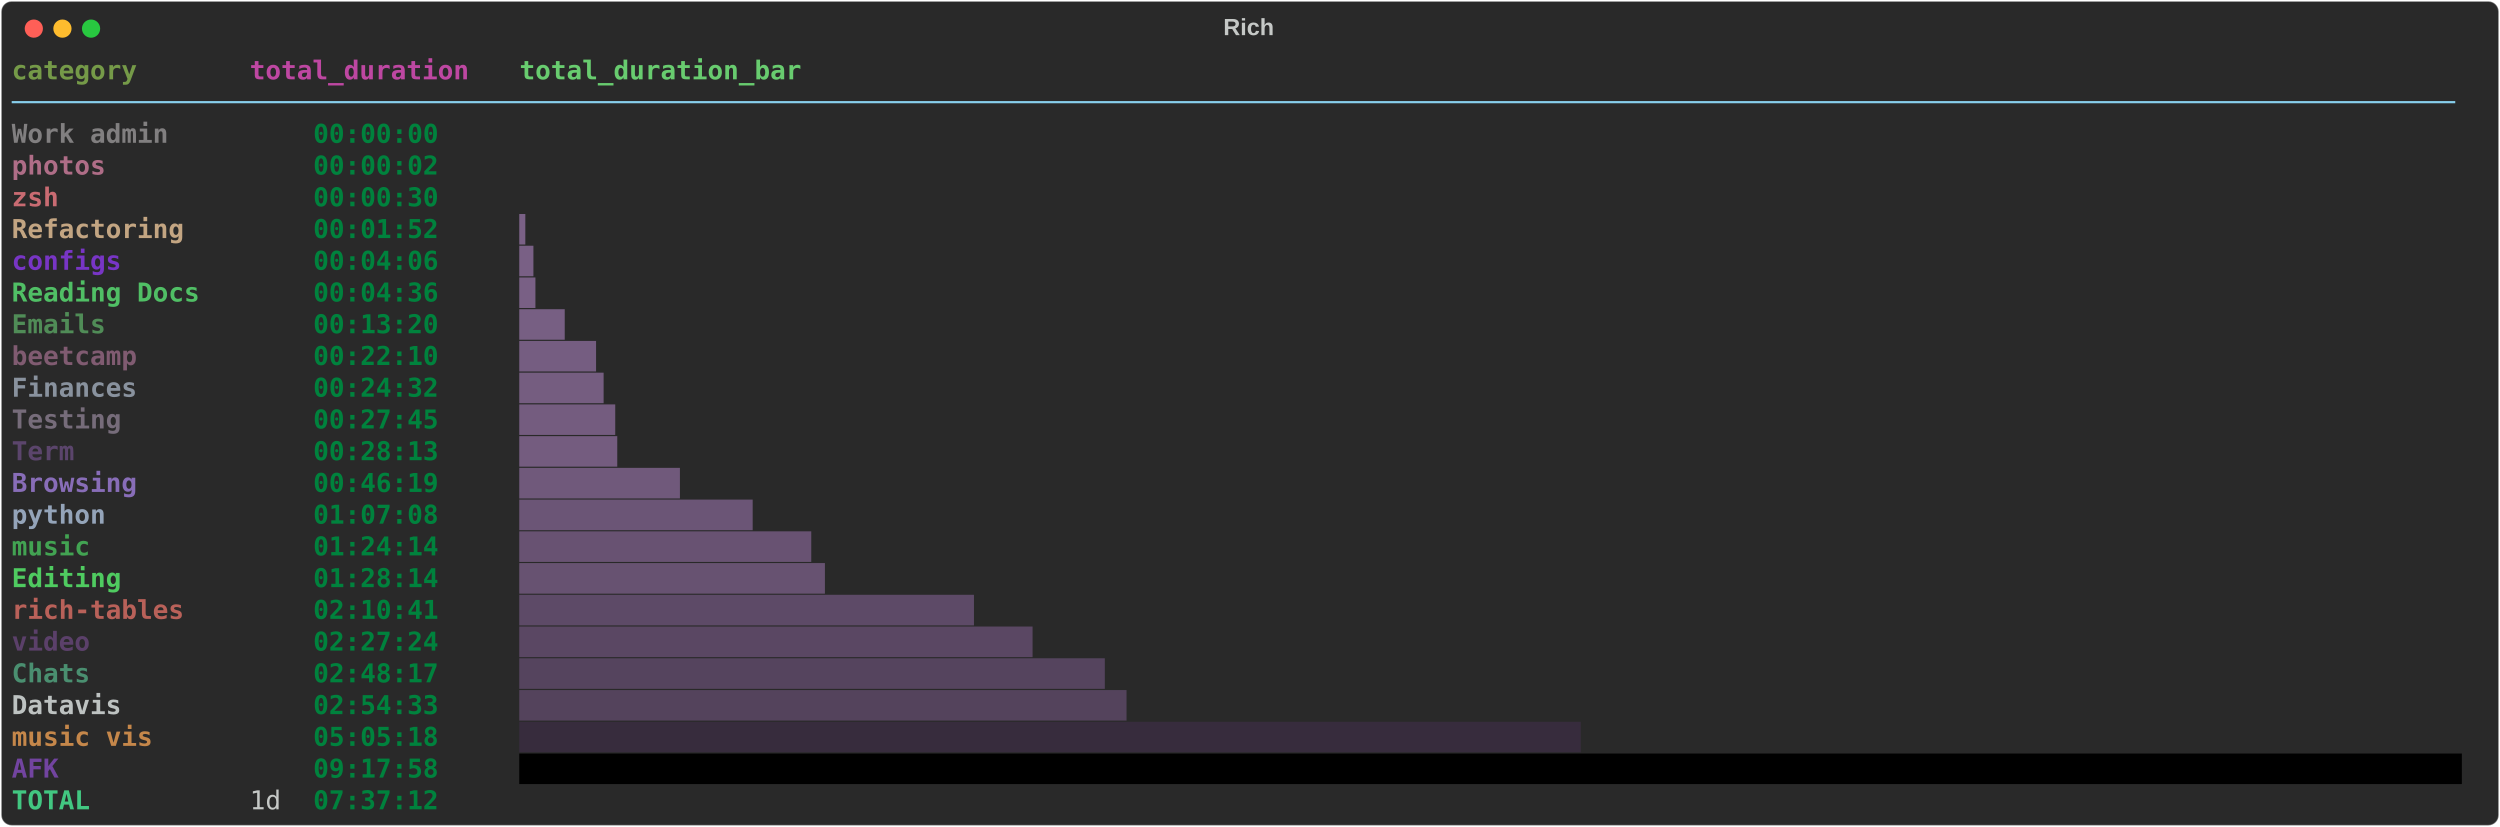
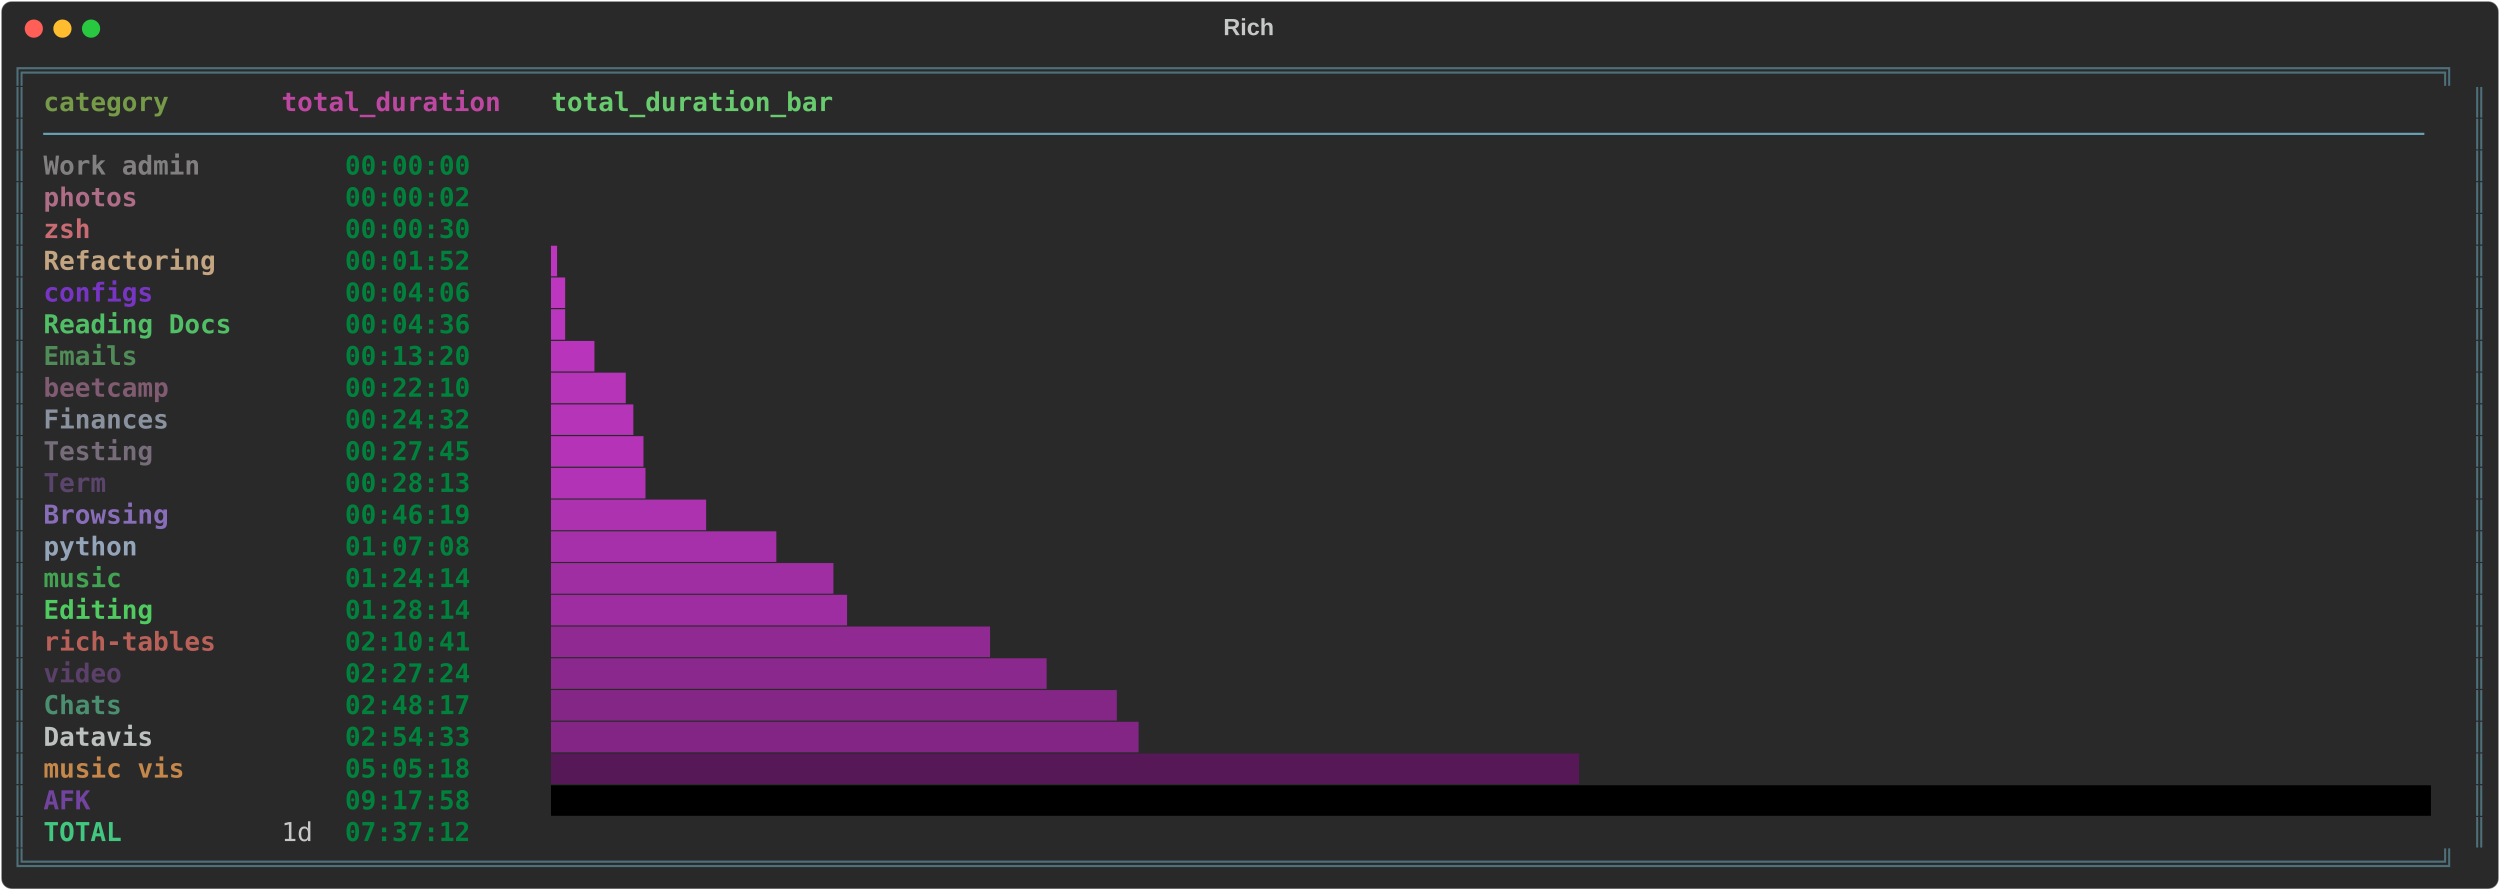
- <svg xmlns="http://www.w3.org/2000/svg" class="rich-terminal" viewBox="0 0 1922 635.6">
+ <svg xmlns="http://www.w3.org/2000/svg" class="rich-terminal" viewBox="0 0 1922 684.4">
  <style>

    @font-face {
        font-family: "Fira Code";
        src: local("FiraCode-Regular"),
                url("https://cdnjs.cloudflare.com/ajax/libs/firacode/6.2.0/woff2/FiraCode-Regular.woff2") format("woff2"),
                url("https://cdnjs.cloudflare.com/ajax/libs/firacode/6.2.0/woff/FiraCode-Regular.woff") format("woff");
        font-style: normal;
        font-weight: 400;
    }
    @font-face {
        font-family: "Fira Code";
        src: local("FiraCode-Bold"),
                url("https://cdnjs.cloudflare.com/ajax/libs/firacode/6.2.0/woff2/FiraCode-Bold.woff2") format("woff2"),
                url("https://cdnjs.cloudflare.com/ajax/libs/firacode/6.2.0/woff/FiraCode-Bold.woff") format("woff");
        font-style: bold;
        font-weight: 700;
    }

-     .terminal-4100430904-matrix {
+     .terminal-192811000-matrix {
        font-family: Fira Code, monospace;
        font-size: 20px;
        line-height: 24.4px;
        font-variant-east-asian: full-width;
    }

-     .terminal-4100430904-title {
+     .terminal-192811000-title {
        font-size: 18px;
        font-weight: bold;
        font-family: arial;
    }

-     .terminal-4100430904-r1 { fill: #759a48;font-weight: bold }
- .terminal-4100430904-r2 { fill: #87ceeb }
- .terminal-4100430904-r3 { fill: #be47a2;font-weight: bold }
- .terminal-4100430904-r4 { fill: #68cc6f;font-weight: bold }
- .terminal-4100430904-r5 { fill: #c5c8c6 }
- .terminal-4100430904-r6 { fill: #817f80;font-weight: bold }
- .terminal-4100430904-r7 { fill: #00823d;font-weight: bold }
- .terminal-4100430904-r8 { fill: #7a6186 }
- .terminal-4100430904-r9 { fill: #af6d87;font-weight: bold }
- .terminal-4100430904-r10 { fill: #c96b72;font-weight: bold }
- .terminal-4100430904-r11 { fill: #c3a582;font-weight: bold }
- .terminal-4100430904-r12 { fill: #7835c5;font-weight: bold }
- .terminal-4100430904-r13 { fill: #796085 }
- .terminal-4100430904-r14 { fill: #50bf65;font-weight: bold }
- .terminal-4100430904-r15 { fill: #508c57;font-weight: bold }
- .terminal-4100430904-r16 { fill: #775f83 }
- .terminal-4100430904-r17 { fill: #805b71;font-weight: bold }
- .terminal-4100430904-r18 { fill: #755d81 }
- .terminal-4100430904-r19 { fill: #89929e;font-weight: bold }
- .terminal-4100430904-r20 { fill: #755d80 }
- .terminal-4100430904-r21 { fill: #766c7a;font-weight: bold }
- .terminal-4100430904-r22 { fill: #745c7f }
- .terminal-4100430904-r23 { fill: #5b456c;font-weight: bold }
- .terminal-4100430904-r24 { fill: #886db8;font-weight: bold }
- .terminal-4100430904-r25 { fill: #70597b }
- .terminal-4100430904-r26 { fill: #94a4b9;font-weight: bold }
- .terminal-4100430904-r27 { fill: #6b5576 }
- .terminal-4100430904-r28 { fill: #42a352;font-weight: bold }
- .terminal-4100430904-r29 { fill: #685272 }
- .terminal-4100430904-r30 { fill: #4fcb60;font-weight: bold }
- .terminal-4100430904-r31 { fill: #675271 }
- .terminal-4100430904-r32 { fill: #b96159;font-weight: bold }
- .terminal-4100430904-r33 { fill: #5d4a67 }
- .terminal-4100430904-r34 { fill: #5b406a;font-weight: bold }
- .terminal-4100430904-r35 { fill: #5a4763 }
- .terminal-4100430904-r36 { fill: #4a8f70;font-weight: bold }
- .terminal-4100430904-r37 { fill: #55445e }
- .terminal-4100430904-r38 { fill: #bdc2c1;font-weight: bold }
- .terminal-4100430904-r39 { fill: #54435c }
- .terminal-4100430904-r40 { fill: #c5874a;font-weight: bold }
- .terminal-4100430904-r41 { fill: #372c3d }
- .terminal-4100430904-r42 { fill: #7244a0;font-weight: bold }
- .terminal-4100430904-r43 { fill: #000000 }
- .terminal-4100430904-r44 { fill: #42c781;font-weight: bold }
+     .terminal-192811000-r1 { fill: #4e707b }
+ .terminal-192811000-r2 { fill: #c5c8c6 }
+ .terminal-192811000-r3 { fill: #759a48;font-weight: bold }
+ .terminal-192811000-r4 { fill: #68a0b3 }
+ .terminal-192811000-r5 { fill: #be47a2;font-weight: bold }
+ .terminal-192811000-r6 { fill: #68cc6f;font-weight: bold }
+ .terminal-192811000-r7 { fill: #817f80;font-weight: bold }
+ .terminal-192811000-r8 { fill: #00823d;font-weight: bold }
+ .terminal-192811000-r9 { fill: #bd36c0 }
+ .terminal-192811000-r10 { fill: #af6d87;font-weight: bold }
+ .terminal-192811000-r11 { fill: #c96b72;font-weight: bold }
+ .terminal-192811000-r12 { fill: #c3a582;font-weight: bold }
+ .terminal-192811000-r13 { fill: #bc36bf }
+ .terminal-192811000-r14 { fill: #7835c5;font-weight: bold }
+ .terminal-192811000-r15 { fill: #50bf65;font-weight: bold }
+ .terminal-192811000-r16 { fill: #bb36be }
+ .terminal-192811000-r17 { fill: #508c57;font-weight: bold }
+ .terminal-192811000-r18 { fill: #b835bb }
+ .terminal-192811000-r19 { fill: #805b71;font-weight: bold }
+ .terminal-192811000-r20 { fill: #b534b8 }
+ .terminal-192811000-r21 { fill: #89929e;font-weight: bold }
+ .terminal-192811000-r22 { fill: #766c7a;font-weight: bold }
+ .terminal-192811000-r23 { fill: #b433b6 }
+ .terminal-192811000-r24 { fill: #5b456c;font-weight: bold }
+ .terminal-192811000-r25 { fill: #b333b6 }
+ .terminal-192811000-r26 { fill: #886db8;font-weight: bold }
+ .terminal-192811000-r27 { fill: #ad32b0 }
+ .terminal-192811000-r28 { fill: #94a4b9;font-weight: bold }
+ .terminal-192811000-r29 { fill: #a630a9 }
+ .terminal-192811000-r30 { fill: #42a352;font-weight: bold }
+ .terminal-192811000-r31 { fill: #a02ea3 }
+ .terminal-192811000-r32 { fill: #4fcb60;font-weight: bold }
+ .terminal-192811000-r33 { fill: #9f2da2 }
+ .terminal-192811000-r34 { fill: #b96159;font-weight: bold }
+ .terminal-192811000-r35 { fill: #912993 }
+ .terminal-192811000-r36 { fill: #5b406a;font-weight: bold }
+ .terminal-192811000-r37 { fill: #8b288d }
+ .terminal-192811000-r38 { fill: #4a8f70;font-weight: bold }
+ .terminal-192811000-r39 { fill: #842686 }
+ .terminal-192811000-r40 { fill: #bdc2c1;font-weight: bold }
+ .terminal-192811000-r41 { fill: #822584 }
+ .terminal-192811000-r42 { fill: #c5874a;font-weight: bold }
+ .terminal-192811000-r43 { fill: #561857 }
+ .terminal-192811000-r44 { fill: #7244a0;font-weight: bold }
+ .terminal-192811000-r45 { fill: #000000 }
+ .terminal-192811000-r46 { fill: #42c781;font-weight: bold }
    </style>
  <defs>
-     <clipPath id="terminal-4100430904-clip-terminal">
-       <rect x="0" y="0" width="1902.2" height="584.6" />
-     </clipPath>
-     <clipPath id="terminal-4100430904-line-0">
+     <clipPath id="terminal-192811000-clip-terminal">
+       <rect x="0" y="0" width="1902.2" height="633.4" />
+     </clipPath>
+     <clipPath id="terminal-192811000-line-0">
      <rect x="0" y="1.5" width="1903.2" height="24.65" />
    </clipPath>
-     <clipPath id="terminal-4100430904-line-1">
+     <clipPath id="terminal-192811000-line-1">
      <rect x="0" y="25.9" width="1903.2" height="24.65" />
    </clipPath>
-     <clipPath id="terminal-4100430904-line-2">
+     <clipPath id="terminal-192811000-line-2">
      <rect x="0" y="50.3" width="1903.2" height="24.65" />
    </clipPath>
-     <clipPath id="terminal-4100430904-line-3">
+     <clipPath id="terminal-192811000-line-3">
      <rect x="0" y="74.7" width="1903.2" height="24.65" />
    </clipPath>
-     <clipPath id="terminal-4100430904-line-4">
+     <clipPath id="terminal-192811000-line-4">
      <rect x="0" y="99.1" width="1903.2" height="24.65" />
    </clipPath>
-     <clipPath id="terminal-4100430904-line-5">
+     <clipPath id="terminal-192811000-line-5">
      <rect x="0" y="123.5" width="1903.2" height="24.65" />
    </clipPath>
-     <clipPath id="terminal-4100430904-line-6">
+     <clipPath id="terminal-192811000-line-6">
      <rect x="0" y="147.9" width="1903.2" height="24.65" />
    </clipPath>
-     <clipPath id="terminal-4100430904-line-7">
+     <clipPath id="terminal-192811000-line-7">
      <rect x="0" y="172.3" width="1903.2" height="24.65" />
    </clipPath>
-     <clipPath id="terminal-4100430904-line-8">
+     <clipPath id="terminal-192811000-line-8">
      <rect x="0" y="196.7" width="1903.2" height="24.65" />
    </clipPath>
-     <clipPath id="terminal-4100430904-line-9">
+     <clipPath id="terminal-192811000-line-9">
      <rect x="0" y="221.1" width="1903.2" height="24.65" />
    </clipPath>
-     <clipPath id="terminal-4100430904-line-10">
+     <clipPath id="terminal-192811000-line-10">
      <rect x="0" y="245.5" width="1903.2" height="24.65" />
    </clipPath>
-     <clipPath id="terminal-4100430904-line-11">
+     <clipPath id="terminal-192811000-line-11">
      <rect x="0" y="269.9" width="1903.2" height="24.65" />
    </clipPath>
-     <clipPath id="terminal-4100430904-line-12">
+     <clipPath id="terminal-192811000-line-12">
      <rect x="0" y="294.3" width="1903.2" height="24.65" />
    </clipPath>
-     <clipPath id="terminal-4100430904-line-13">
+     <clipPath id="terminal-192811000-line-13">
      <rect x="0" y="318.7" width="1903.2" height="24.65" />
    </clipPath>
-     <clipPath id="terminal-4100430904-line-14">
+     <clipPath id="terminal-192811000-line-14">
      <rect x="0" y="343.1" width="1903.2" height="24.65" />
    </clipPath>
-     <clipPath id="terminal-4100430904-line-15">
+     <clipPath id="terminal-192811000-line-15">
      <rect x="0" y="367.5" width="1903.2" height="24.65" />
    </clipPath>
-     <clipPath id="terminal-4100430904-line-16">
+     <clipPath id="terminal-192811000-line-16">
      <rect x="0" y="391.9" width="1903.2" height="24.65" />
    </clipPath>
-     <clipPath id="terminal-4100430904-line-17">
+     <clipPath id="terminal-192811000-line-17">
      <rect x="0" y="416.3" width="1903.2" height="24.65" />
    </clipPath>
-     <clipPath id="terminal-4100430904-line-18">
+     <clipPath id="terminal-192811000-line-18">
      <rect x="0" y="440.7" width="1903.2" height="24.65" />
    </clipPath>
-     <clipPath id="terminal-4100430904-line-19">
+     <clipPath id="terminal-192811000-line-19">
      <rect x="0" y="465.1" width="1903.2" height="24.65" />
    </clipPath>
-     <clipPath id="terminal-4100430904-line-20">
+     <clipPath id="terminal-192811000-line-20">
      <rect x="0" y="489.5" width="1903.2" height="24.65" />
    </clipPath>
-     <clipPath id="terminal-4100430904-line-21">
+     <clipPath id="terminal-192811000-line-21">
      <rect x="0" y="513.9" width="1903.2" height="24.65" />
    </clipPath>
-     <clipPath id="terminal-4100430904-line-22">
+     <clipPath id="terminal-192811000-line-22">
      <rect x="0" y="538.3" width="1903.2" height="24.65" />
    </clipPath>
+     <clipPath id="terminal-192811000-line-23">
+       <rect x="0" y="562.7" width="1903.2" height="24.65" />
+     </clipPath>
+     <clipPath id="terminal-192811000-line-24">
+       <rect x="0" y="587.1" width="1903.2" height="24.65" />
+     </clipPath>
  </defs>
-   <rect fill="#292929" stroke="rgba(255,255,255,0.35)" stroke-width="1" x="1" y="1" width="1920" height="633.6" rx="8" />
-   <text class="terminal-4100430904-title" fill="#c5c8c6" text-anchor="middle" x="960" y="27">Rich</text>
+   <rect fill="#292929" stroke="rgba(255,255,255,0.35)" stroke-width="1" x="1" y="1" width="1920" height="682.4" rx="8" />
+   <text class="terminal-192811000-title" fill="#c5c8c6" text-anchor="middle" x="960" y="27">Rich</text>
  <g transform="translate(26,22)">
    <circle cx="0" cy="0" r="7" fill="#ff5f57" />
    <circle cx="22" cy="0" r="7" fill="#febc2e" />
    <circle cx="44" cy="0" r="7" fill="#28c840" />
  </g>
-   <g transform="translate(9, 41)" clip-path="url(#terminal-4100430904-clip-terminal)">
-     <g class="terminal-4100430904-matrix">
-       <text class="terminal-4100430904-r1" x="0" y="20" textLength="146.4" clip-path="url(#terminal-4100430904-line-0)">category    </text>
-       <text class="terminal-4100430904-r3" x="183" y="20" textLength="170.8" clip-path="url(#terminal-4100430904-line-0)">total_duration</text>
-       <text class="terminal-4100430904-r4" x="390.4" y="20" textLength="1512.8" clip-path="url(#terminal-4100430904-line-0)">total_duration_bar                                                                                                          </text>
-       <text class="terminal-4100430904-r5" x="1903.2" y="20" textLength="12.2" clip-path="url(#terminal-4100430904-line-0)">
- </text>
-       <text class="terminal-4100430904-r2" x="0" y="44.4" textLength="1903.2" clip-path="url(#terminal-4100430904-line-1)">────────────────────────────────────────────────────────────────────────────────────────────────────────────────────────────────────────────────────────────</text>
-       <text class="terminal-4100430904-r5" x="1903.2" y="44.4" textLength="12.2" clip-path="url(#terminal-4100430904-line-1)">
- </text>
-       <text class="terminal-4100430904-r6" x="0" y="68.8" textLength="122" clip-path="url(#terminal-4100430904-line-2)">Work admin</text>
-       <text class="terminal-4100430904-r7" x="231.8" y="68.8" textLength="97.6" clip-path="url(#terminal-4100430904-line-2)">00:00:00</text>
-       <text class="terminal-4100430904-r5" x="1903.2" y="68.8" textLength="12.2" clip-path="url(#terminal-4100430904-line-2)">
- </text>
-       <text class="terminal-4100430904-r9" x="0" y="93.2" textLength="73.2" clip-path="url(#terminal-4100430904-line-3)">photos</text>
-       <text class="terminal-4100430904-r7" x="231.8" y="93.2" textLength="97.6" clip-path="url(#terminal-4100430904-line-3)">00:00:02</text>
-       <text class="terminal-4100430904-r5" x="1903.2" y="93.2" textLength="12.2" clip-path="url(#terminal-4100430904-line-3)">
- </text>
-       <text class="terminal-4100430904-r10" x="0" y="117.6" textLength="36.6" clip-path="url(#terminal-4100430904-line-4)">zsh</text>
-       <text class="terminal-4100430904-r7" x="231.8" y="117.6" textLength="97.6" clip-path="url(#terminal-4100430904-line-4)">00:00:30</text>
-       <text class="terminal-4100430904-r5" x="1903.2" y="117.6" textLength="12.2" clip-path="url(#terminal-4100430904-line-4)">
- </text>
-       <text class="terminal-4100430904-r11" x="0" y="142" textLength="134.2" clip-path="url(#terminal-4100430904-line-5)">Refactoring</text>
-       <text class="terminal-4100430904-r7" x="231.8" y="142" textLength="97.6" clip-path="url(#terminal-4100430904-line-5)">00:01:52</text>
-       <text class="terminal-4100430904-r8" x="390.4" y="142" textLength="1512.8" clip-path="url(#terminal-4100430904-line-5)">▍                                                                                                                           </text>
-       <text class="terminal-4100430904-r5" x="1903.2" y="142" textLength="12.2" clip-path="url(#terminal-4100430904-line-5)">
- </text>
-       <text class="terminal-4100430904-r12" x="0" y="166.4" textLength="85.4" clip-path="url(#terminal-4100430904-line-6)">configs</text>
-       <text class="terminal-4100430904-r7" x="231.8" y="166.4" textLength="97.6" clip-path="url(#terminal-4100430904-line-6)">00:04:06</text>
-       <text class="terminal-4100430904-r13" x="390.4" y="166.4" textLength="1512.8" clip-path="url(#terminal-4100430904-line-6)">▉                                                                                                                           </text>
-       <text class="terminal-4100430904-r5" x="1903.2" y="166.4" textLength="12.2" clip-path="url(#terminal-4100430904-line-6)">
- </text>
-       <text class="terminal-4100430904-r14" x="0" y="190.8" textLength="146.4" clip-path="url(#terminal-4100430904-line-7)">Reading Docs</text>
-       <text class="terminal-4100430904-r7" x="231.8" y="190.8" textLength="97.6" clip-path="url(#terminal-4100430904-line-7)">00:04:36</text>
-       <text class="terminal-4100430904-r13" x="390.4" y="190.8" textLength="1512.8" clip-path="url(#terminal-4100430904-line-7)">█                                                                                                                           </text>
-       <text class="terminal-4100430904-r5" x="1903.2" y="190.8" textLength="12.2" clip-path="url(#terminal-4100430904-line-7)">
- </text>
-       <text class="terminal-4100430904-r15" x="0" y="215.2" textLength="73.2" clip-path="url(#terminal-4100430904-line-8)">Emails</text>
-       <text class="terminal-4100430904-r7" x="231.8" y="215.2" textLength="97.6" clip-path="url(#terminal-4100430904-line-8)">00:13:20</text>
-       <text class="terminal-4100430904-r16" x="390.4" y="215.2" textLength="1512.8" clip-path="url(#terminal-4100430904-line-8)">██▉                                                                                                                         </text>
-       <text class="terminal-4100430904-r5" x="1903.2" y="215.2" textLength="12.2" clip-path="url(#terminal-4100430904-line-8)">
- </text>
-       <text class="terminal-4100430904-r17" x="0" y="239.6" textLength="97.6" clip-path="url(#terminal-4100430904-line-9)">beetcamp</text>
-       <text class="terminal-4100430904-r7" x="231.8" y="239.6" textLength="97.6" clip-path="url(#terminal-4100430904-line-9)">00:22:10</text>
-       <text class="terminal-4100430904-r18" x="390.4" y="239.6" textLength="1512.8" clip-path="url(#terminal-4100430904-line-9)">████▉                                                                                                                       </text>
-       <text class="terminal-4100430904-r5" x="1903.2" y="239.6" textLength="12.2" clip-path="url(#terminal-4100430904-line-9)">
- </text>
-       <text class="terminal-4100430904-r19" x="0" y="264" textLength="97.6" clip-path="url(#terminal-4100430904-line-10)">Finances</text>
-       <text class="terminal-4100430904-r7" x="231.8" y="264" textLength="97.6" clip-path="url(#terminal-4100430904-line-10)">00:24:32</text>
-       <text class="terminal-4100430904-r20" x="390.4" y="264" textLength="1512.8" clip-path="url(#terminal-4100430904-line-10)">█████▍                                                                                                                      </text>
-       <text class="terminal-4100430904-r5" x="1903.2" y="264" textLength="12.2" clip-path="url(#terminal-4100430904-line-10)">
- </text>
-       <text class="terminal-4100430904-r21" x="0" y="288.4" textLength="85.4" clip-path="url(#terminal-4100430904-line-11)">Testing</text>
-       <text class="terminal-4100430904-r7" x="231.8" y="288.4" textLength="97.6" clip-path="url(#terminal-4100430904-line-11)">00:27:45</text>
-       <text class="terminal-4100430904-r22" x="390.4" y="288.4" textLength="1512.8" clip-path="url(#terminal-4100430904-line-11)">██████▏                                                                                                                     </text>
-       <text class="terminal-4100430904-r5" x="1903.2" y="288.4" textLength="12.2" clip-path="url(#terminal-4100430904-line-11)">
- </text>
-       <text class="terminal-4100430904-r23" x="0" y="312.8" textLength="48.8" clip-path="url(#terminal-4100430904-line-12)">Term</text>
-       <text class="terminal-4100430904-r7" x="231.8" y="312.8" textLength="97.6" clip-path="url(#terminal-4100430904-line-12)">00:28:13</text>
-       <text class="terminal-4100430904-r22" x="390.4" y="312.8" textLength="1512.8" clip-path="url(#terminal-4100430904-line-12)">██████▎                                                                                                                     </text>
-       <text class="terminal-4100430904-r5" x="1903.2" y="312.8" textLength="12.2" clip-path="url(#terminal-4100430904-line-12)">
- </text>
-       <text class="terminal-4100430904-r24" x="0" y="337.2" textLength="97.6" clip-path="url(#terminal-4100430904-line-13)">Browsing</text>
-       <text class="terminal-4100430904-r7" x="231.8" y="337.2" textLength="97.6" clip-path="url(#terminal-4100430904-line-13)">00:46:19</text>
-       <text class="terminal-4100430904-r25" x="390.4" y="337.2" textLength="1512.8" clip-path="url(#terminal-4100430904-line-13)">██████████▎                                                                                                                 </text>
-       <text class="terminal-4100430904-r5" x="1903.2" y="337.2" textLength="12.2" clip-path="url(#terminal-4100430904-line-13)">
- </text>
-       <text class="terminal-4100430904-r26" x="0" y="361.6" textLength="73.2" clip-path="url(#terminal-4100430904-line-14)">python</text>
-       <text class="terminal-4100430904-r7" x="231.8" y="361.6" textLength="97.6" clip-path="url(#terminal-4100430904-line-14)">01:07:08</text>
-       <text class="terminal-4100430904-r27" x="390.4" y="361.6" textLength="1512.8" clip-path="url(#terminal-4100430904-line-14)">██████████████▉                                                                                                             </text>
-       <text class="terminal-4100430904-r5" x="1903.2" y="361.6" textLength="12.2" clip-path="url(#terminal-4100430904-line-14)">
- </text>
-       <text class="terminal-4100430904-r28" x="0" y="386" textLength="61" clip-path="url(#terminal-4100430904-line-15)">music</text>
-       <text class="terminal-4100430904-r7" x="231.8" y="386" textLength="97.6" clip-path="url(#terminal-4100430904-line-15)">01:24:14</text>
-       <text class="terminal-4100430904-r29" x="390.4" y="386" textLength="1512.8" clip-path="url(#terminal-4100430904-line-15)">██████████████████▋                                                                                                         </text>
-       <text class="terminal-4100430904-r5" x="1903.2" y="386" textLength="12.2" clip-path="url(#terminal-4100430904-line-15)">
- </text>
-       <text class="terminal-4100430904-r30" x="0" y="410.4" textLength="85.4" clip-path="url(#terminal-4100430904-line-16)">Editing</text>
-       <text class="terminal-4100430904-r7" x="231.8" y="410.4" textLength="97.6" clip-path="url(#terminal-4100430904-line-16)">01:28:14</text>
-       <text class="terminal-4100430904-r31" x="390.4" y="410.4" textLength="1512.8" clip-path="url(#terminal-4100430904-line-16)">███████████████████▌                                                                                                        </text>
-       <text class="terminal-4100430904-r5" x="1903.2" y="410.4" textLength="12.2" clip-path="url(#terminal-4100430904-line-16)">
- </text>
-       <text class="terminal-4100430904-r32" x="0" y="434.8" textLength="134.2" clip-path="url(#terminal-4100430904-line-17)">rich-tables</text>
-       <text class="terminal-4100430904-r7" x="231.8" y="434.8" textLength="97.6" clip-path="url(#terminal-4100430904-line-17)">02:10:41</text>
-       <text class="terminal-4100430904-r33" x="390.4" y="434.8" textLength="1512.8" clip-path="url(#terminal-4100430904-line-17)">█████████████████████████████                                                                                               </text>
-       <text class="terminal-4100430904-r5" x="1903.2" y="434.8" textLength="12.2" clip-path="url(#terminal-4100430904-line-17)">
- </text>
-       <text class="terminal-4100430904-r34" x="0" y="459.2" textLength="61" clip-path="url(#terminal-4100430904-line-18)">video</text>
-       <text class="terminal-4100430904-r7" x="231.8" y="459.2" textLength="97.6" clip-path="url(#terminal-4100430904-line-18)">02:27:24</text>
-       <text class="terminal-4100430904-r35" x="390.4" y="459.2" textLength="1512.8" clip-path="url(#terminal-4100430904-line-18)">████████████████████████████████▊                                                                                           </text>
-       <text class="terminal-4100430904-r5" x="1903.2" y="459.2" textLength="12.2" clip-path="url(#terminal-4100430904-line-18)">
- </text>
-       <text class="terminal-4100430904-r36" x="0" y="483.6" textLength="61" clip-path="url(#terminal-4100430904-line-19)">Chats</text>
-       <text class="terminal-4100430904-r7" x="231.8" y="483.6" textLength="97.6" clip-path="url(#terminal-4100430904-line-19)">02:48:17</text>
-       <text class="terminal-4100430904-r37" x="390.4" y="483.6" textLength="1512.8" clip-path="url(#terminal-4100430904-line-19)">█████████████████████████████████████▍                                                                                      </text>
-       <text class="terminal-4100430904-r5" x="1903.2" y="483.6" textLength="12.2" clip-path="url(#terminal-4100430904-line-19)">
- </text>
-       <text class="terminal-4100430904-r38" x="0" y="508" textLength="85.4" clip-path="url(#terminal-4100430904-line-20)">Datavis</text>
-       <text class="terminal-4100430904-r7" x="231.8" y="508" textLength="97.6" clip-path="url(#terminal-4100430904-line-20)">02:54:33</text>
-       <text class="terminal-4100430904-r39" x="390.4" y="508" textLength="1512.8" clip-path="url(#terminal-4100430904-line-20)">██████████████████████████████████████▊                                                                                     </text>
-       <text class="terminal-4100430904-r5" x="1903.2" y="508" textLength="12.2" clip-path="url(#terminal-4100430904-line-20)">
- </text>
-       <text class="terminal-4100430904-r40" x="0" y="532.4" textLength="109.8" clip-path="url(#terminal-4100430904-line-21)">music vis</text>
-       <text class="terminal-4100430904-r7" x="231.8" y="532.4" textLength="97.6" clip-path="url(#terminal-4100430904-line-21)">05:05:18</text>
-       <text class="terminal-4100430904-r41" x="390.4" y="532.4" textLength="1512.8" clip-path="url(#terminal-4100430904-line-21)">███████████████████████████████████████████████████████████████████▊                                                        </text>
-       <text class="terminal-4100430904-r5" x="1903.2" y="532.4" textLength="12.2" clip-path="url(#terminal-4100430904-line-21)">
- </text>
-       <text class="terminal-4100430904-r42" x="0" y="556.8" textLength="36.6" clip-path="url(#terminal-4100430904-line-22)">AFK</text>
-       <text class="terminal-4100430904-r7" x="231.8" y="556.8" textLength="97.6" clip-path="url(#terminal-4100430904-line-22)">09:17:58</text>
-       <text class="terminal-4100430904-r43" x="390.4" y="556.8" textLength="1512.8" clip-path="url(#terminal-4100430904-line-22)">████████████████████████████████████████████████████████████████████████████████████████████████████████████████████████████</text>
-       <text class="terminal-4100430904-r5" x="1903.2" y="556.8" textLength="12.2" clip-path="url(#terminal-4100430904-line-22)">
- </text>
-       <text class="terminal-4100430904-r44" x="0" y="581.2" textLength="61" clip-path="url(#terminal-4100430904-line-23)">TOTAL</text>
-       <text class="terminal-4100430904-r5" x="183" y="581.2" textLength="48.8" clip-path="url(#terminal-4100430904-line-23)"> 1d </text>
-       <text class="terminal-4100430904-r7" x="231.8" y="581.2" textLength="97.6" clip-path="url(#terminal-4100430904-line-23)">07:37:12</text>
-       <text class="terminal-4100430904-r5" x="1903.2" y="581.2" textLength="12.2" clip-path="url(#terminal-4100430904-line-23)">
+   <g transform="translate(9, 41)" clip-path="url(#terminal-192811000-clip-terminal)">
+     <g class="terminal-192811000-matrix">
+       <text class="terminal-192811000-r1" x="0" y="20" textLength="1903.2" clip-path="url(#terminal-192811000-line-0)">╔══════════════════════════════════════════════════════════════════════════════════════════════════════════════════════════════════════════════════════════╗</text>
+       <text class="terminal-192811000-r2" x="1903.2" y="20" textLength="12.2" clip-path="url(#terminal-192811000-line-0)">
+ </text>
+       <text class="terminal-192811000-r1" x="0" y="44.4" textLength="12.2" clip-path="url(#terminal-192811000-line-1)">║</text>
+       <text class="terminal-192811000-r3" x="24.4" y="44.4" textLength="146.4" clip-path="url(#terminal-192811000-line-1)">category    </text>
+       <text class="terminal-192811000-r5" x="207.4" y="44.4" textLength="170.8" clip-path="url(#terminal-192811000-line-1)">total_duration</text>
+       <text class="terminal-192811000-r6" x="414.8" y="44.4" textLength="1464" clip-path="url(#terminal-192811000-line-1)">total_duration_bar                                                                                                      </text>
+       <text class="terminal-192811000-r1" x="1891" y="44.4" textLength="12.2" clip-path="url(#terminal-192811000-line-1)">║</text>
+       <text class="terminal-192811000-r2" x="1903.2" y="44.4" textLength="12.2" clip-path="url(#terminal-192811000-line-1)">
+ </text>
+       <text class="terminal-192811000-r1" x="0" y="68.8" textLength="12.2" clip-path="url(#terminal-192811000-line-2)">║</text>
+       <text class="terminal-192811000-r4" x="24.4" y="68.8" textLength="1854.4" clip-path="url(#terminal-192811000-line-2)">────────────────────────────────────────────────────────────────────────────────────────────────────────────────────────────────────────────────────────</text>
+       <text class="terminal-192811000-r1" x="1891" y="68.8" textLength="12.2" clip-path="url(#terminal-192811000-line-2)">║</text>
+       <text class="terminal-192811000-r2" x="1903.2" y="68.8" textLength="12.2" clip-path="url(#terminal-192811000-line-2)">
+ </text>
+       <text class="terminal-192811000-r1" x="0" y="93.2" textLength="12.2" clip-path="url(#terminal-192811000-line-3)">║</text>
+       <text class="terminal-192811000-r7" x="24.4" y="93.2" textLength="122" clip-path="url(#terminal-192811000-line-3)">Work admin</text>
+       <text class="terminal-192811000-r8" x="256.2" y="93.2" textLength="97.6" clip-path="url(#terminal-192811000-line-3)">00:00:00</text>
+       <text class="terminal-192811000-r1" x="1891" y="93.2" textLength="12.2" clip-path="url(#terminal-192811000-line-3)">║</text>
+       <text class="terminal-192811000-r2" x="1903.2" y="93.2" textLength="12.2" clip-path="url(#terminal-192811000-line-3)">
+ </text>
+       <text class="terminal-192811000-r1" x="0" y="117.6" textLength="12.2" clip-path="url(#terminal-192811000-line-4)">║</text>
+       <text class="terminal-192811000-r10" x="24.4" y="117.6" textLength="73.2" clip-path="url(#terminal-192811000-line-4)">photos</text>
+       <text class="terminal-192811000-r8" x="256.2" y="117.6" textLength="97.6" clip-path="url(#terminal-192811000-line-4)">00:00:02</text>
+       <text class="terminal-192811000-r1" x="1891" y="117.6" textLength="12.2" clip-path="url(#terminal-192811000-line-4)">║</text>
+       <text class="terminal-192811000-r2" x="1903.2" y="117.6" textLength="12.2" clip-path="url(#terminal-192811000-line-4)">
+ </text>
+       <text class="terminal-192811000-r1" x="0" y="142" textLength="12.2" clip-path="url(#terminal-192811000-line-5)">║</text>
+       <text class="terminal-192811000-r11" x="24.4" y="142" textLength="36.6" clip-path="url(#terminal-192811000-line-5)">zsh</text>
+       <text class="terminal-192811000-r8" x="256.2" y="142" textLength="97.6" clip-path="url(#terminal-192811000-line-5)">00:00:30</text>
+       <text class="terminal-192811000-r1" x="1891" y="142" textLength="12.2" clip-path="url(#terminal-192811000-line-5)">║</text>
+       <text class="terminal-192811000-r2" x="1903.2" y="142" textLength="12.2" clip-path="url(#terminal-192811000-line-5)">
+ </text>
+       <text class="terminal-192811000-r1" x="0" y="166.4" textLength="12.2" clip-path="url(#terminal-192811000-line-6)">║</text>
+       <text class="terminal-192811000-r12" x="24.4" y="166.4" textLength="134.2" clip-path="url(#terminal-192811000-line-6)">Refactoring</text>
+       <text class="terminal-192811000-r8" x="256.2" y="166.4" textLength="97.6" clip-path="url(#terminal-192811000-line-6)">00:01:52</text>
+       <text class="terminal-192811000-r13" x="414.8" y="166.4" textLength="1464" clip-path="url(#terminal-192811000-line-6)">▍                                                                                                                       </text>
+       <text class="terminal-192811000-r1" x="1891" y="166.4" textLength="12.2" clip-path="url(#terminal-192811000-line-6)">║</text>
+       <text class="terminal-192811000-r2" x="1903.2" y="166.4" textLength="12.2" clip-path="url(#terminal-192811000-line-6)">
+ </text>
+       <text class="terminal-192811000-r1" x="0" y="190.8" textLength="12.2" clip-path="url(#terminal-192811000-line-7)">║</text>
+       <text class="terminal-192811000-r14" x="24.4" y="190.8" textLength="85.4" clip-path="url(#terminal-192811000-line-7)">configs</text>
+       <text class="terminal-192811000-r8" x="256.2" y="190.8" textLength="97.6" clip-path="url(#terminal-192811000-line-7)">00:04:06</text>
+       <text class="terminal-192811000-r13" x="414.8" y="190.8" textLength="1464" clip-path="url(#terminal-192811000-line-7)">▉                                                                                                                       </text>
+       <text class="terminal-192811000-r1" x="1891" y="190.8" textLength="12.2" clip-path="url(#terminal-192811000-line-7)">║</text>
+       <text class="terminal-192811000-r2" x="1903.2" y="190.8" textLength="12.2" clip-path="url(#terminal-192811000-line-7)">
+ </text>
+       <text class="terminal-192811000-r1" x="0" y="215.2" textLength="12.2" clip-path="url(#terminal-192811000-line-8)">║</text>
+       <text class="terminal-192811000-r15" x="24.4" y="215.2" textLength="146.4" clip-path="url(#terminal-192811000-line-8)">Reading Docs</text>
+       <text class="terminal-192811000-r8" x="256.2" y="215.2" textLength="97.6" clip-path="url(#terminal-192811000-line-8)">00:04:36</text>
+       <text class="terminal-192811000-r16" x="414.8" y="215.2" textLength="1464" clip-path="url(#terminal-192811000-line-8)">▉                                                                                                                       </text>
+       <text class="terminal-192811000-r1" x="1891" y="215.2" textLength="12.2" clip-path="url(#terminal-192811000-line-8)">║</text>
+       <text class="terminal-192811000-r2" x="1903.2" y="215.2" textLength="12.2" clip-path="url(#terminal-192811000-line-8)">
+ </text>
+       <text class="terminal-192811000-r1" x="0" y="239.6" textLength="12.2" clip-path="url(#terminal-192811000-line-9)">║</text>
+       <text class="terminal-192811000-r17" x="24.4" y="239.6" textLength="73.2" clip-path="url(#terminal-192811000-line-9)">Emails</text>
+       <text class="terminal-192811000-r8" x="256.2" y="239.6" textLength="97.6" clip-path="url(#terminal-192811000-line-9)">00:13:20</text>
+       <text class="terminal-192811000-r18" x="414.8" y="239.6" textLength="1464" clip-path="url(#terminal-192811000-line-9)">██▊                                                                                                                     </text>
+       <text class="terminal-192811000-r1" x="1891" y="239.6" textLength="12.2" clip-path="url(#terminal-192811000-line-9)">║</text>
+       <text class="terminal-192811000-r2" x="1903.2" y="239.6" textLength="12.2" clip-path="url(#terminal-192811000-line-9)">
+ </text>
+       <text class="terminal-192811000-r1" x="0" y="264" textLength="12.2" clip-path="url(#terminal-192811000-line-10)">║</text>
+       <text class="terminal-192811000-r19" x="24.4" y="264" textLength="97.6" clip-path="url(#terminal-192811000-line-10)">beetcamp</text>
+       <text class="terminal-192811000-r8" x="256.2" y="264" textLength="97.6" clip-path="url(#terminal-192811000-line-10)">00:22:10</text>
+       <text class="terminal-192811000-r20" x="414.8" y="264" textLength="1464" clip-path="url(#terminal-192811000-line-10)">████▊                                                                                                                   </text>
+       <text class="terminal-192811000-r1" x="1891" y="264" textLength="12.2" clip-path="url(#terminal-192811000-line-10)">║</text>
+       <text class="terminal-192811000-r2" x="1903.2" y="264" textLength="12.2" clip-path="url(#terminal-192811000-line-10)">
+ </text>
+       <text class="terminal-192811000-r1" x="0" y="288.4" textLength="12.2" clip-path="url(#terminal-192811000-line-11)">║</text>
+       <text class="terminal-192811000-r21" x="24.4" y="288.4" textLength="97.6" clip-path="url(#terminal-192811000-line-11)">Finances</text>
+       <text class="terminal-192811000-r8" x="256.2" y="288.4" textLength="97.6" clip-path="url(#terminal-192811000-line-11)">00:24:32</text>
+       <text class="terminal-192811000-r20" x="414.8" y="288.4" textLength="1464" clip-path="url(#terminal-192811000-line-11)">█████▎                                                                                                                  </text>
+       <text class="terminal-192811000-r1" x="1891" y="288.4" textLength="12.2" clip-path="url(#terminal-192811000-line-11)">║</text>
+       <text class="terminal-192811000-r2" x="1903.2" y="288.4" textLength="12.2" clip-path="url(#terminal-192811000-line-11)">
+ </text>
+       <text class="terminal-192811000-r1" x="0" y="312.8" textLength="12.2" clip-path="url(#terminal-192811000-line-12)">║</text>
+       <text class="terminal-192811000-r22" x="24.4" y="312.8" textLength="85.4" clip-path="url(#terminal-192811000-line-12)">Testing</text>
+       <text class="terminal-192811000-r8" x="256.2" y="312.8" textLength="97.6" clip-path="url(#terminal-192811000-line-12)">00:27:45</text>
+       <text class="terminal-192811000-r23" x="414.8" y="312.8" textLength="1464" clip-path="url(#terminal-192811000-line-12)">█████▉                                                                                                                  </text>
+       <text class="terminal-192811000-r1" x="1891" y="312.8" textLength="12.2" clip-path="url(#terminal-192811000-line-12)">║</text>
+       <text class="terminal-192811000-r2" x="1903.2" y="312.8" textLength="12.2" clip-path="url(#terminal-192811000-line-12)">
+ </text>
+       <text class="terminal-192811000-r1" x="0" y="337.2" textLength="12.2" clip-path="url(#terminal-192811000-line-13)">║</text>
+       <text class="terminal-192811000-r24" x="24.4" y="337.2" textLength="48.8" clip-path="url(#terminal-192811000-line-13)">Term</text>
+       <text class="terminal-192811000-r8" x="256.2" y="337.2" textLength="97.6" clip-path="url(#terminal-192811000-line-13)">00:28:13</text>
+       <text class="terminal-192811000-r25" x="414.8" y="337.2" textLength="1464" clip-path="url(#terminal-192811000-line-13)">██████                                                                                                                  </text>
+       <text class="terminal-192811000-r1" x="1891" y="337.2" textLength="12.2" clip-path="url(#terminal-192811000-line-13)">║</text>
+       <text class="terminal-192811000-r2" x="1903.2" y="337.2" textLength="12.2" clip-path="url(#terminal-192811000-line-13)">
+ </text>
+       <text class="terminal-192811000-r1" x="0" y="361.6" textLength="12.2" clip-path="url(#terminal-192811000-line-14)">║</text>
+       <text class="terminal-192811000-r26" x="24.4" y="361.6" textLength="97.6" clip-path="url(#terminal-192811000-line-14)">Browsing</text>
+       <text class="terminal-192811000-r8" x="256.2" y="361.6" textLength="97.6" clip-path="url(#terminal-192811000-line-14)">00:46:19</text>
+       <text class="terminal-192811000-r27" x="414.8" y="361.6" textLength="1464" clip-path="url(#terminal-192811000-line-14)">█████████▉                                                                                                              </text>
+       <text class="terminal-192811000-r1" x="1891" y="361.6" textLength="12.2" clip-path="url(#terminal-192811000-line-14)">║</text>
+       <text class="terminal-192811000-r2" x="1903.2" y="361.6" textLength="12.2" clip-path="url(#terminal-192811000-line-14)">
+ </text>
+       <text class="terminal-192811000-r1" x="0" y="386" textLength="12.2" clip-path="url(#terminal-192811000-line-15)">║</text>
+       <text class="terminal-192811000-r28" x="24.4" y="386" textLength="73.2" clip-path="url(#terminal-192811000-line-15)">python</text>
+       <text class="terminal-192811000-r8" x="256.2" y="386" textLength="97.6" clip-path="url(#terminal-192811000-line-15)">01:07:08</text>
+       <text class="terminal-192811000-r29" x="414.8" y="386" textLength="1464" clip-path="url(#terminal-192811000-line-15)">██████████████▍                                                                                                         </text>
+       <text class="terminal-192811000-r1" x="1891" y="386" textLength="12.2" clip-path="url(#terminal-192811000-line-15)">║</text>
+       <text class="terminal-192811000-r2" x="1903.2" y="386" textLength="12.2" clip-path="url(#terminal-192811000-line-15)">
+ </text>
+       <text class="terminal-192811000-r1" x="0" y="410.4" textLength="12.2" clip-path="url(#terminal-192811000-line-16)">║</text>
+       <text class="terminal-192811000-r30" x="24.4" y="410.4" textLength="61" clip-path="url(#terminal-192811000-line-16)">music</text>
+       <text class="terminal-192811000-r8" x="256.2" y="410.4" textLength="97.6" clip-path="url(#terminal-192811000-line-16)">01:24:14</text>
+       <text class="terminal-192811000-r31" x="414.8" y="410.4" textLength="1464" clip-path="url(#terminal-192811000-line-16)">██████████████████                                                                                                      </text>
+       <text class="terminal-192811000-r1" x="1891" y="410.4" textLength="12.2" clip-path="url(#terminal-192811000-line-16)">║</text>
+       <text class="terminal-192811000-r2" x="1903.2" y="410.4" textLength="12.2" clip-path="url(#terminal-192811000-line-16)">
+ </text>
+       <text class="terminal-192811000-r1" x="0" y="434.8" textLength="12.2" clip-path="url(#terminal-192811000-line-17)">║</text>
+       <text class="terminal-192811000-r32" x="24.4" y="434.8" textLength="85.4" clip-path="url(#terminal-192811000-line-17)">Editing</text>
+       <text class="terminal-192811000-r8" x="256.2" y="434.8" textLength="97.6" clip-path="url(#terminal-192811000-line-17)">01:28:14</text>
+       <text class="terminal-192811000-r33" x="414.8" y="434.8" textLength="1464" clip-path="url(#terminal-192811000-line-17)">██████████████████▉                                                                                                     </text>
+       <text class="terminal-192811000-r1" x="1891" y="434.8" textLength="12.2" clip-path="url(#terminal-192811000-line-17)">║</text>
+       <text class="terminal-192811000-r2" x="1903.2" y="434.8" textLength="12.2" clip-path="url(#terminal-192811000-line-17)">
+ </text>
+       <text class="terminal-192811000-r1" x="0" y="459.2" textLength="12.2" clip-path="url(#terminal-192811000-line-18)">║</text>
+       <text class="terminal-192811000-r34" x="24.4" y="459.2" textLength="134.2" clip-path="url(#terminal-192811000-line-18)">rich-tables</text>
+       <text class="terminal-192811000-r8" x="256.2" y="459.2" textLength="97.6" clip-path="url(#terminal-192811000-line-18)">02:10:41</text>
+       <text class="terminal-192811000-r35" x="414.8" y="459.2" textLength="1464" clip-path="url(#terminal-192811000-line-18)">████████████████████████████                                                                                            </text>
+       <text class="terminal-192811000-r1" x="1891" y="459.2" textLength="12.2" clip-path="url(#terminal-192811000-line-18)">║</text>
+       <text class="terminal-192811000-r2" x="1903.2" y="459.2" textLength="12.2" clip-path="url(#terminal-192811000-line-18)">
+ </text>
+       <text class="terminal-192811000-r1" x="0" y="483.6" textLength="12.2" clip-path="url(#terminal-192811000-line-19)">║</text>
+       <text class="terminal-192811000-r36" x="24.4" y="483.6" textLength="61" clip-path="url(#terminal-192811000-line-19)">video</text>
+       <text class="terminal-192811000-r8" x="256.2" y="483.6" textLength="97.6" clip-path="url(#terminal-192811000-line-19)">02:27:24</text>
+       <text class="terminal-192811000-r37" x="414.8" y="483.6" textLength="1464" clip-path="url(#terminal-192811000-line-19)">███████████████████████████████▋                                                                                        </text>
+       <text class="terminal-192811000-r1" x="1891" y="483.6" textLength="12.2" clip-path="url(#terminal-192811000-line-19)">║</text>
+       <text class="terminal-192811000-r2" x="1903.2" y="483.6" textLength="12.2" clip-path="url(#terminal-192811000-line-19)">
+ </text>
+       <text class="terminal-192811000-r1" x="0" y="508" textLength="12.2" clip-path="url(#terminal-192811000-line-20)">║</text>
+       <text class="terminal-192811000-r38" x="24.4" y="508" textLength="61" clip-path="url(#terminal-192811000-line-20)">Chats</text>
+       <text class="terminal-192811000-r8" x="256.2" y="508" textLength="97.6" clip-path="url(#terminal-192811000-line-20)">02:48:17</text>
+       <text class="terminal-192811000-r39" x="414.8" y="508" textLength="1464" clip-path="url(#terminal-192811000-line-20)">████████████████████████████████████▏                                                                                   </text>
+       <text class="terminal-192811000-r1" x="1891" y="508" textLength="12.2" clip-path="url(#terminal-192811000-line-20)">║</text>
+       <text class="terminal-192811000-r2" x="1903.2" y="508" textLength="12.2" clip-path="url(#terminal-192811000-line-20)">
+ </text>
+       <text class="terminal-192811000-r1" x="0" y="532.4" textLength="12.2" clip-path="url(#terminal-192811000-line-21)">║</text>
+       <text class="terminal-192811000-r40" x="24.4" y="532.4" textLength="85.4" clip-path="url(#terminal-192811000-line-21)">Datavis</text>
+       <text class="terminal-192811000-r8" x="256.2" y="532.4" textLength="97.6" clip-path="url(#terminal-192811000-line-21)">02:54:33</text>
+       <text class="terminal-192811000-r41" x="414.8" y="532.4" textLength="1464" clip-path="url(#terminal-192811000-line-21)">█████████████████████████████████████▌                                                                                  </text>
+       <text class="terminal-192811000-r1" x="1891" y="532.4" textLength="12.2" clip-path="url(#terminal-192811000-line-21)">║</text>
+       <text class="terminal-192811000-r2" x="1903.2" y="532.4" textLength="12.2" clip-path="url(#terminal-192811000-line-21)">
+ </text>
+       <text class="terminal-192811000-r1" x="0" y="556.8" textLength="12.2" clip-path="url(#terminal-192811000-line-22)">║</text>
+       <text class="terminal-192811000-r42" x="24.4" y="556.8" textLength="109.8" clip-path="url(#terminal-192811000-line-22)">music vis</text>
+       <text class="terminal-192811000-r8" x="256.2" y="556.8" textLength="97.6" clip-path="url(#terminal-192811000-line-22)">05:05:18</text>
+       <text class="terminal-192811000-r43" x="414.8" y="556.8" textLength="1464" clip-path="url(#terminal-192811000-line-22)">█████████████████████████████████████████████████████████████████▋                                                      </text>
+       <text class="terminal-192811000-r1" x="1891" y="556.8" textLength="12.2" clip-path="url(#terminal-192811000-line-22)">║</text>
+       <text class="terminal-192811000-r2" x="1903.2" y="556.8" textLength="12.2" clip-path="url(#terminal-192811000-line-22)">
+ </text>
+       <text class="terminal-192811000-r1" x="0" y="581.2" textLength="12.2" clip-path="url(#terminal-192811000-line-23)">║</text>
+       <text class="terminal-192811000-r44" x="24.4" y="581.2" textLength="36.6" clip-path="url(#terminal-192811000-line-23)">AFK</text>
+       <text class="terminal-192811000-r8" x="256.2" y="581.2" textLength="97.6" clip-path="url(#terminal-192811000-line-23)">09:17:58</text>
+       <text class="terminal-192811000-r45" x="414.8" y="581.2" textLength="1464" clip-path="url(#terminal-192811000-line-23)">████████████████████████████████████████████████████████████████████████████████████████████████████████████████████████</text>
+       <text class="terminal-192811000-r1" x="1891" y="581.2" textLength="12.2" clip-path="url(#terminal-192811000-line-23)">║</text>
+       <text class="terminal-192811000-r2" x="1903.2" y="581.2" textLength="12.2" clip-path="url(#terminal-192811000-line-23)">
+ </text>
+       <text class="terminal-192811000-r1" x="0" y="605.6" textLength="12.2" clip-path="url(#terminal-192811000-line-24)">║</text>
+       <text class="terminal-192811000-r46" x="24.4" y="605.6" textLength="61" clip-path="url(#terminal-192811000-line-24)">TOTAL</text>
+       <text class="terminal-192811000-r2" x="207.4" y="605.6" textLength="48.8" clip-path="url(#terminal-192811000-line-24)"> 1d </text>
+       <text class="terminal-192811000-r8" x="256.2" y="605.6" textLength="97.6" clip-path="url(#terminal-192811000-line-24)">07:37:12</text>
+       <text class="terminal-192811000-r1" x="1891" y="605.6" textLength="12.2" clip-path="url(#terminal-192811000-line-24)">║</text>
+       <text class="terminal-192811000-r2" x="1903.2" y="605.6" textLength="12.2" clip-path="url(#terminal-192811000-line-24)">
+ </text>
+       <text class="terminal-192811000-r1" x="0" y="630" textLength="1903.2" clip-path="url(#terminal-192811000-line-25)">╚══════════════════════════════════════════════════════════════════════════════════════════════════════════════════════════════════════════════════════════╝</text>
+       <text class="terminal-192811000-r2" x="1903.2" y="630" textLength="12.2" clip-path="url(#terminal-192811000-line-25)">
</text>
    </g>
  </g>
</svg>
